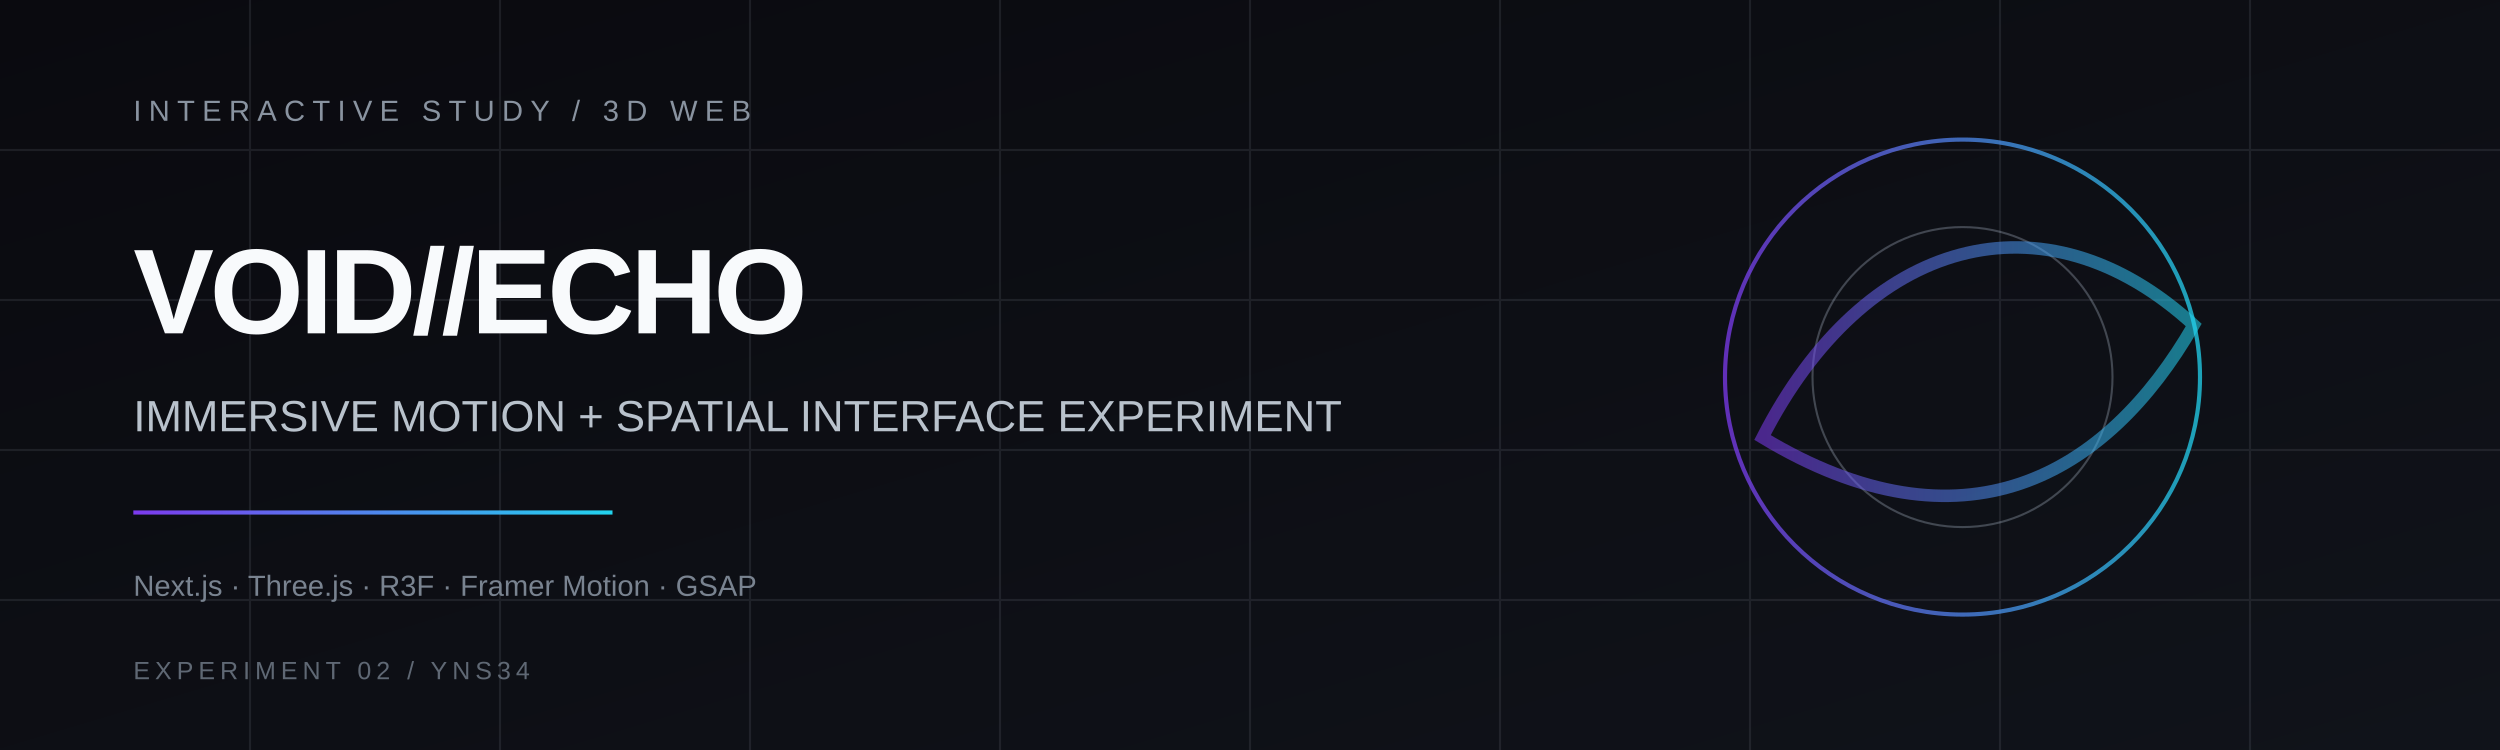
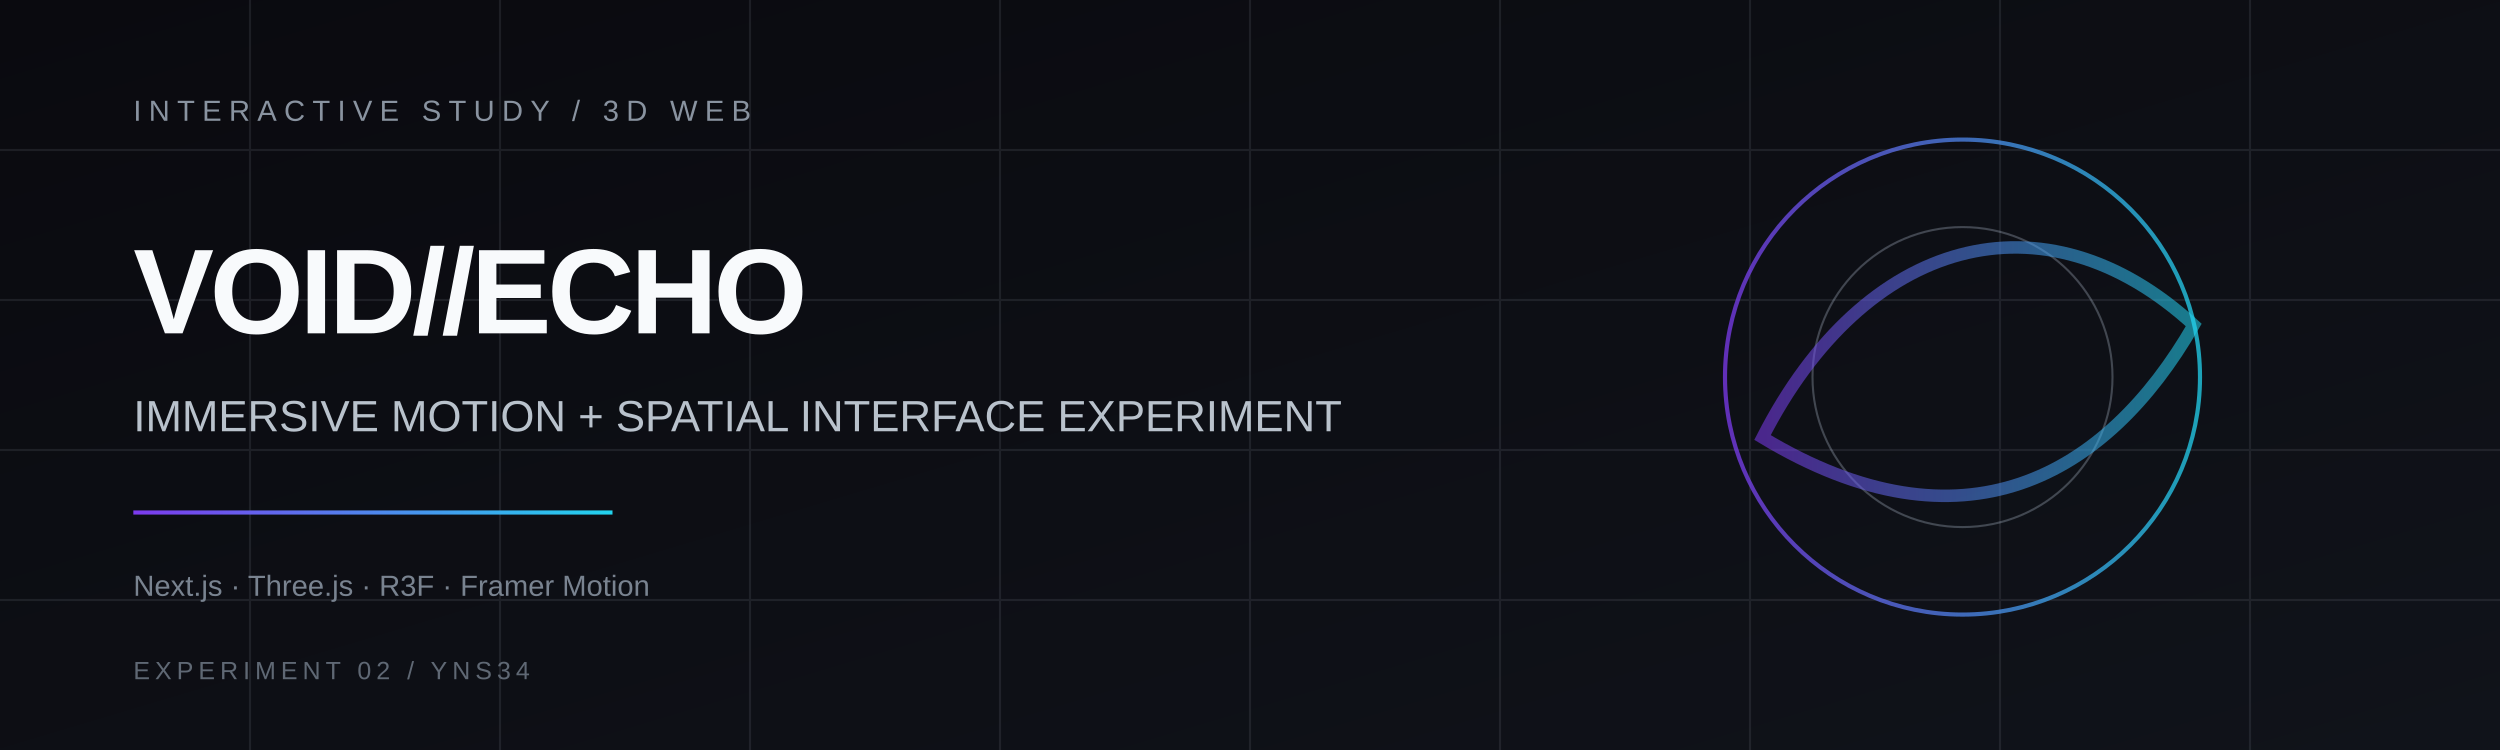
<svg xmlns="http://www.w3.org/2000/svg" width="1200" height="360" viewBox="0 0 1200 360" role="img" aria-label="VOID ECHO — immersive 3D web experiment">
  <defs>
    <linearGradient id="g" x1="0" y1="0" x2="1" y2="1">
      <stop stop-color="#0a0a0f" />
      <stop offset="1" stop-color="#10131a" />
    </linearGradient>
    <linearGradient id="a" x1="0" y1="0" x2="1" y2="0">
      <stop stop-color="#7c3aed" />
      <stop offset="1" stop-color="#22d3ee" />
    </linearGradient>
  </defs>
  <rect width="1200" height="360" fill="url(#g)" />
  <g opacity=".16" stroke="#7d8792" stroke-width="1">
    <path d="M0 72H1200M0 144H1200M0 216H1200M0 288H1200" />
    <path d="M120 0V360M240 0V360M360 0V360M480 0V360M600 0V360M720 0V360M840 0V360M960 0V360M1080 0V360" />
  </g>
  <circle cx="942" cy="181" r="114" fill="none" stroke="url(#a)" stroke-width="2" opacity=".75" />
  <circle cx="942" cy="181" r="72" fill="none" stroke="#dbeafe" stroke-width="1" opacity=".25" />
  <path d="M846 210c49-96 135-120 207-54-42 73-111 112-207 54Z" fill="none" stroke="url(#a)" stroke-width="6" opacity=".55" />
  <text x="64" y="58" font-family="Arial,Helvetica,sans-serif" font-size="14" letter-spacing="3.5" fill="#8993a0">INTERACTIVE STUDY / 3D WEB</text>
  <text x="64" y="160" font-family="Arial,Helvetica,sans-serif" font-size="58" font-weight="700" letter-spacing="-2" fill="#f8fafc">VOID//ECHO</text>
  <text x="64" y="207" font-family="Arial,Helvetica,sans-serif" font-size="21" fill="#b9c2cc">IMMERSIVE MOTION + SPATIAL INTERFACE EXPERIMENT</text>
  <rect x="64" y="245" width="230" height="2" fill="url(#a)" />
-   <text x="64" y="286" font-family="Arial,Helvetica,sans-serif" font-size="14" fill="#798390">Next.js · Three.js · R3F · Framer Motion · GSAP</text>
+   <text x="64" y="286" font-family="Arial,Helvetica,sans-serif" font-size="14" fill="#798390">Next.js · Three.js · R3F · Framer Motion</text>
  <text x="64" y="326" font-family="Arial,Helvetica,sans-serif" font-size="12" letter-spacing="2.4" fill="#5f6874">EXPERIMENT 02 / YNS34</text>
</svg>
